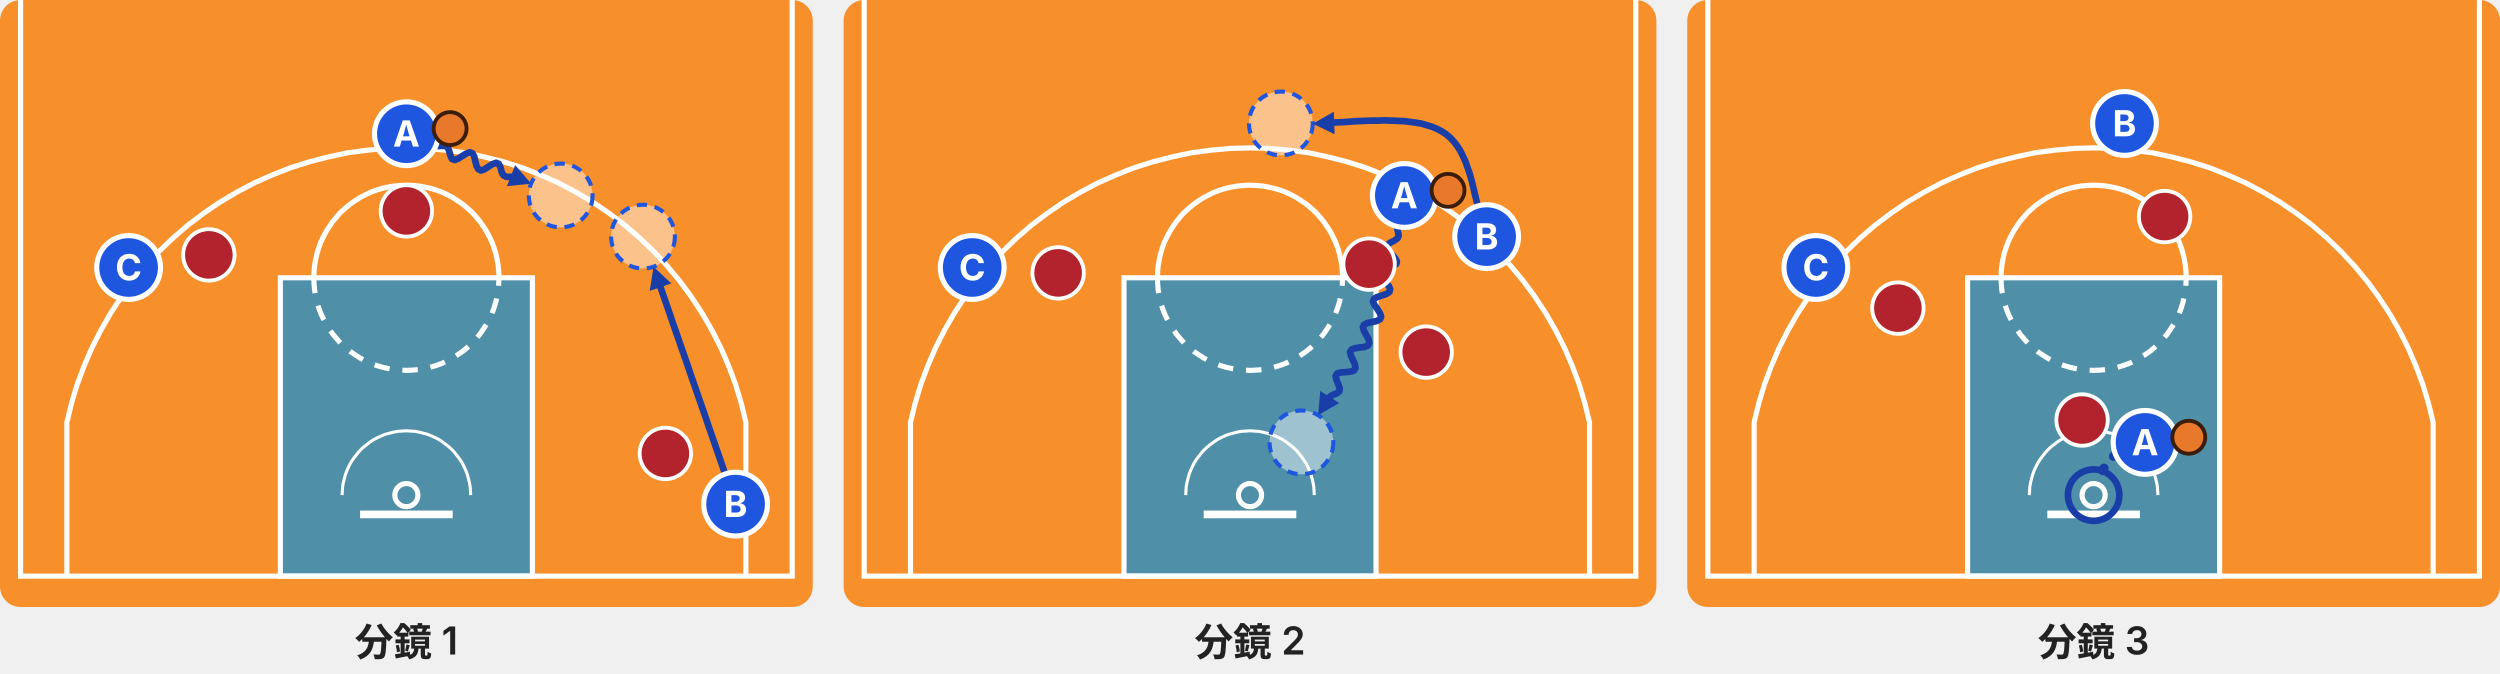
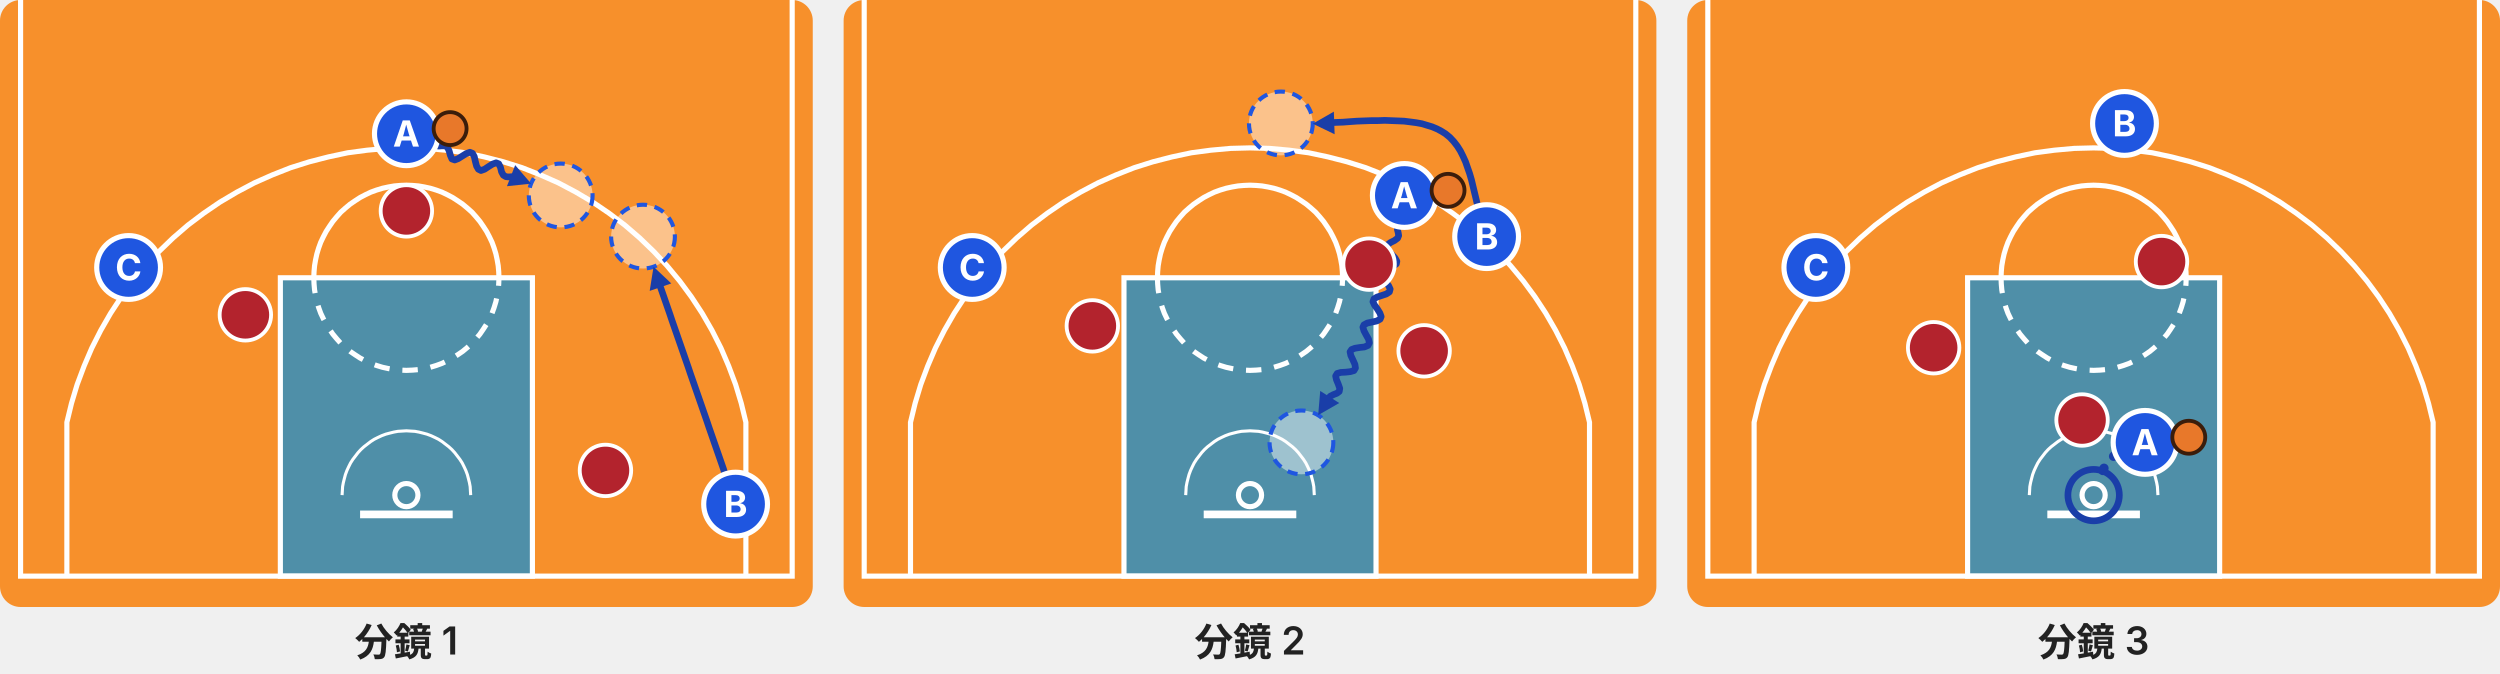
<svg xmlns="http://www.w3.org/2000/svg" viewBox="0 0 972.0 262.0" width="972.0" height="262.0" font-family="-apple-system, 'PingFang TC', 'Noto Sans TC', sans-serif">
  <g transform="translate(0,0)">
    <rect width="316.0" height="236.0" rx="8" fill="#f7902b" />
    <rect x="109.0" y="108.0" width="98.0" height="116.0" fill="#4f8fa8" stroke="#ffffff" stroke-width="2" />
    <polyline points="8.0,0.0 8.0,224.0 308.0,224.0 308.0,0.0" fill="none" stroke="#ffffff" stroke-width="2" />
    <polyline points="194.0,108.0 193.9,105.6 193.7,103.3 193.3,101.0 192.8,98.7 192.1,96.4 191.3,94.2 190.3,92.1 189.2,90.0 187.9,88.0 186.6,86.1 185.1,84.3 183.5,82.5 181.7,80.9 179.9,79.4 178.0,78.1 176.0,76.8 173.9,75.7 171.8,74.7 169.6,73.9 167.3,73.2 165.0,72.7 162.7,72.3 160.4,72.1 158.0,72.0 155.6,72.1 153.3,72.3 151.0,72.7 148.7,73.2 146.4,73.9 144.2,74.7 142.1,75.7 140.0,76.8 138.0,78.1 136.1,79.4 134.3,80.9 132.5,82.5 130.9,84.3 129.4,86.1 128.1,88.0 126.8,90.0 125.7,92.1 124.7,94.2 123.9,96.4 123.2,98.7 122.7,101.0 122.3,103.3 122.1,105.6 122.0,108.0" fill="none" stroke="#ffffff" stroke-width="2" />
    <polyline points="122.0,108.0 122.1,110.4 122.3,112.7 122.7,115.0 123.2,117.3 123.9,119.6 124.7,121.8 125.7,123.9 126.8,126.0 128.1,128.0 129.4,129.9 130.9,131.7 132.5,133.5 134.3,135.1 136.1,136.6 138.0,137.9 140.0,139.2 142.1,140.3 144.2,141.3 146.4,142.1 148.7,142.8 151.0,143.3 153.3,143.7 155.6,143.9 158.0,144.0 160.4,143.9 162.7,143.7 165.0,143.3 167.3,142.8 169.6,142.1 171.8,141.3 173.9,140.3 176.0,139.2 178.0,137.9 179.9,136.6 181.7,135.1 183.5,133.5 185.1,131.7 186.6,129.9 187.9,128.0 189.2,126.0 190.3,123.9 191.3,121.8 192.1,119.6 192.8,117.3 193.3,115.0 193.7,112.7 193.9,110.4 194.0,108.0" fill="none" stroke="#ffffff" stroke-width="2" stroke-dasharray="6 5" />
    <polyline points="290.0,224.0 290.0,164.2 288.2,156.8 286.0,149.5 283.3,142.3 280.3,135.3 276.8,128.4 273.0,121.8 268.8,115.4 264.3,109.3 259.4,103.4 254.2,97.8 248.7,92.5 242.9,87.5 236.8,82.9 230.5,78.6 223.9,74.7 217.1,71.1 210.1,68.0 203.0,65.2 195.7,62.9 188.3,61.0 180.8,59.4 173.3,58.4 165.6,57.7 158.0,57.5 150.4,57.7 142.7,58.4 135.2,59.4 127.7,61.0 120.3,62.9 113.0,65.2 105.9,68.0 98.9,71.1 92.1,74.7 85.5,78.6 79.2,82.9 73.1,87.5 67.3,92.5 61.8,97.8 56.6,103.4 51.7,109.3 47.2,115.4 43.0,121.8 39.2,128.4 35.7,135.3 32.7,142.3 30.0,149.5 27.8,156.8 26.0,164.2 26.0,224.0" fill="none" stroke="#ffffff" stroke-width="2" />
    <polyline points="183.0,192.5 182.9,190.9 182.8,189.2 182.5,187.6 182.1,186.0 181.7,184.5 181.1,182.9 180.4,181.4 179.7,180.0 178.8,178.6 177.8,177.3 176.8,176.0 175.7,174.8 174.5,173.7 173.2,172.7 171.9,171.7 170.5,170.8 169.1,170.1 167.6,169.4 166.0,168.8 164.5,168.4 162.9,168.0 161.3,167.7 159.6,167.6 158.0,167.5 156.4,167.6 154.7,167.7 153.1,168.0 151.5,168.4 150.0,168.8 148.4,169.4 146.9,170.1 145.5,170.8 144.1,171.7 142.8,172.7 141.5,173.7 140.3,174.8 139.2,176.0 138.2,177.3 137.2,178.6 136.3,180.0 135.6,181.4 134.9,182.9 134.3,184.5 133.9,186.0 133.5,187.6 133.2,189.2 133.1,190.9 133.0,192.5" fill="none" stroke="#ffffff" stroke-width="1.2" />
    <line x1="140.0" y1="200.0" x2="176.0" y2="200.0" stroke="#ffffff" stroke-width="3" />
    <circle cx="158.0" cy="192.5" r="4.5" fill="none" stroke="#ffffff" stroke-width="2" />
    <circle cx="218.0" cy="76.0" r="12.4" fill="#ffffff" fill-opacity="0.45" stroke="#1f56e0" stroke-width="1.6" stroke-dasharray="4 3" />
    <circle cx="250.0" cy="92.0" r="12.4" fill="#ffffff" fill-opacity="0.45" stroke="#1f56e0" stroke-width="1.6" stroke-dasharray="4 3" />
    <polyline points="169.5,56.6 170.6,56.8 171.8,56.7 173.0,56.7 174.0,57.3 174.6,58.6 175.1,60.4 175.7,61.8 176.8,62.2 178.1,61.7 179.7,60.7 181.3,59.7 182.7,59.2 183.7,59.6 184.4,60.9 184.8,62.7 185.3,64.6 186.0,65.8 187.0,66.3 188.4,65.8 189.9,64.8 191.5,63.8 192.9,63.3 193.9,63.7 194.6,65.1 195.0,66.8 195.7,68.1 196.7,68.7 197.8,68.8 199.0,68.7 200.2,68.9 200.2,68.9" fill="none" stroke="#1a3ea8" stroke-width="2.6" stroke-linecap="round" stroke-linejoin="round" />
    <polygon points="206.5,71.4 200.3,64.2 197.1,72.4" fill="#1a3ea8" />
    <polyline points="281.9,184.3 281.2,182.1 280.4,179.8 279.6,177.5 278.8,175.2 278.0,172.9 277.2,170.6 276.4,168.3 275.6,166.0 274.8,163.6 274.0,161.3 273.2,159.0 272.4,156.7 271.6,154.4 270.8,152.1 270.0,149.8 269.2,147.5 268.4,145.2 267.6,142.8 266.8,140.5 266.0,138.2 265.2,135.9 264.4,133.6 263.6,131.3 262.8,129.0 262.0,126.7 261.2,124.4 260.4,122.0 259.6,119.7 258.8,117.4 258.0,115.1 257.2,112.8 256.4,110.5 256.3,110.1" fill="none" stroke="#1a3ea8" stroke-width="2.6" stroke-linecap="round" stroke-linejoin="round" />
    <polygon points="254.1,103.7 252.6,113.1 261.0,110.2" fill="#1a3ea8" />
    <circle cx="158.0" cy="82.0" r="10.0" fill="#b3232d" stroke="#fff" stroke-width="1.5" />
-     <circle cx="258.7" cy="176.3" r="10.0" fill="#b3232d" stroke="#fff" stroke-width="1.5" />
-     <circle cx="81.2" cy="99.1" r="10.0" fill="#b3232d" stroke="#fff" stroke-width="1.5" />
+     <circle cx="235.4" cy="182.9" r="10.0" fill="#b3232d" stroke="#fff" stroke-width="1.5" />
+     <circle cx="95.4" cy="122.4" r="10.0" fill="#b3232d" stroke="#fff" stroke-width="1.5" />
    <circle cx="158.0" cy="52.0" r="12.4" fill="#1f56e0" stroke="#fff" stroke-width="2" />
    <text x="158.0" y="57.0" font-size="14" font-weight="700" fill="#fff" text-anchor="middle">A</text>
    <circle cx="286.0" cy="196.0" r="12.4" fill="#1f56e0" stroke="#fff" stroke-width="2" />
    <text x="286.0" y="201.0" font-size="14" font-weight="700" fill="#fff" text-anchor="middle">B</text>
    <circle cx="50.0" cy="104.0" r="12.4" fill="#1f56e0" stroke="#fff" stroke-width="2" />
    <text x="50.0" y="109.0" font-size="14" font-weight="700" fill="#fff" text-anchor="middle">C</text>
    <circle cx="175.0" cy="50.0" r="6.4" fill="#e8782a" stroke="#3b1d0b" stroke-width="1.5" />
    <text x="158.0" y="255.0" font-size="15" font-weight="600" fill="#222" text-anchor="middle">分鏡 1</text>
  </g>
  <g transform="translate(328,0)">
    <rect width="316.0" height="236.0" rx="8" fill="#f7902b" />
    <rect x="109.0" y="108.0" width="98.0" height="116.0" fill="#4f8fa8" stroke="#ffffff" stroke-width="2" />
    <polyline points="8.0,0.0 8.0,224.0 308.0,224.0 308.0,0.0" fill="none" stroke="#ffffff" stroke-width="2" />
    <polyline points="194.0,108.0 193.9,105.6 193.7,103.3 193.3,101.0 192.8,98.7 192.1,96.4 191.3,94.2 190.3,92.1 189.2,90.0 187.9,88.0 186.6,86.1 185.1,84.3 183.5,82.5 181.7,80.9 179.9,79.4 178.0,78.1 176.0,76.8 173.9,75.7 171.8,74.7 169.6,73.9 167.3,73.2 165.0,72.7 162.7,72.3 160.4,72.1 158.0,72.0 155.6,72.1 153.3,72.3 151.0,72.7 148.7,73.2 146.4,73.9 144.2,74.7 142.1,75.7 140.0,76.8 138.0,78.1 136.1,79.4 134.3,80.9 132.5,82.5 130.9,84.3 129.4,86.1 128.1,88.0 126.8,90.0 125.7,92.1 124.7,94.2 123.9,96.4 123.2,98.7 122.7,101.0 122.3,103.3 122.1,105.6 122.0,108.0" fill="none" stroke="#ffffff" stroke-width="2" />
    <polyline points="122.0,108.0 122.1,110.4 122.3,112.7 122.7,115.0 123.2,117.3 123.9,119.6 124.7,121.8 125.7,123.9 126.8,126.0 128.1,128.0 129.4,129.9 130.9,131.7 132.5,133.5 134.3,135.1 136.1,136.6 138.0,137.9 140.0,139.2 142.1,140.3 144.2,141.3 146.4,142.1 148.7,142.8 151.0,143.3 153.3,143.7 155.6,143.9 158.0,144.0 160.4,143.9 162.7,143.7 165.0,143.3 167.3,142.8 169.6,142.1 171.8,141.3 173.9,140.3 176.0,139.2 178.0,137.9 179.9,136.6 181.7,135.1 183.5,133.5 185.1,131.7 186.6,129.9 187.9,128.0 189.2,126.0 190.3,123.9 191.3,121.8 192.1,119.6 192.8,117.3 193.3,115.0 193.7,112.7 193.9,110.4 194.0,108.0" fill="none" stroke="#ffffff" stroke-width="2" stroke-dasharray="6 5" />
    <polyline points="290.0,224.0 290.0,164.2 288.2,156.8 286.0,149.5 283.3,142.3 280.3,135.3 276.8,128.4 273.0,121.8 268.8,115.4 264.3,109.3 259.4,103.4 254.2,97.8 248.7,92.5 242.9,87.5 236.8,82.9 230.5,78.6 223.9,74.7 217.1,71.1 210.1,68.0 203.0,65.2 195.7,62.9 188.3,61.0 180.8,59.4 173.3,58.4 165.6,57.7 158.0,57.5 150.4,57.7 142.7,58.4 135.2,59.4 127.7,61.0 120.3,62.9 113.0,65.2 105.9,68.0 98.9,71.1 92.1,74.7 85.5,78.6 79.2,82.9 73.1,87.5 67.3,92.5 61.8,97.8 56.6,103.4 51.7,109.3 47.2,115.4 43.0,121.8 39.2,128.4 35.7,135.3 32.7,142.3 30.0,149.5 27.8,156.8 26.0,164.2 26.0,224.0" fill="none" stroke="#ffffff" stroke-width="2" />
    <polyline points="183.0,192.5 182.9,190.9 182.8,189.2 182.5,187.6 182.1,186.0 181.7,184.5 181.1,182.9 180.4,181.4 179.7,180.0 178.8,178.6 177.8,177.3 176.8,176.0 175.7,174.8 174.5,173.7 173.2,172.7 171.9,171.7 170.5,170.8 169.1,170.1 167.6,169.4 166.0,168.8 164.5,168.4 162.9,168.0 161.3,167.7 159.6,167.6 158.0,167.5 156.4,167.6 154.7,167.7 153.1,168.0 151.5,168.4 150.0,168.8 148.4,169.4 146.9,170.1 145.5,170.8 144.1,171.7 142.8,172.7 141.5,173.7 140.3,174.8 139.2,176.0 138.2,177.3 137.2,178.6 136.3,180.0 135.6,181.4 134.9,182.9 134.3,184.5 133.9,186.0 133.5,187.6 133.2,189.2 133.1,190.9 133.0,192.5" fill="none" stroke="#ffffff" stroke-width="1.2" />
    <line x1="140.0" y1="200.0" x2="176.0" y2="200.0" stroke="#ffffff" stroke-width="3" />
    <circle cx="158.0" cy="192.5" r="4.5" fill="none" stroke="#ffffff" stroke-width="2" />
    <circle cx="178.0" cy="172.0" r="12.4" fill="#ffffff" fill-opacity="0.45" stroke="#1f56e0" stroke-width="1.6" stroke-dasharray="4 3" />
    <circle cx="170.0" cy="48.0" r="12.4" fill="#ffffff" fill-opacity="0.45" stroke="#1f56e0" stroke-width="1.6" stroke-dasharray="4 3" />
    <polyline points="215.3,88.1 215.3,89.2 215.6,90.4 215.8,91.6 215.4,92.6 214.2,93.5 212.6,94.3 211.4,95.2 211.2,96.2 211.9,97.5 213.1,98.9 214.4,100.3 215.1,101.6 214.9,102.6 213.7,103.5 212.0,104.3 210.2,105.0 209.1,105.8 208.8,106.9 209.5,108.2 210.7,109.6 211.9,111.1 212.5,112.4 212.2,113.5 211.0,114.3 209.2,114.9 207.4,115.5 206.2,116.2 205.8,117.3 206.4,118.6 207.5,120.1 208.5,121.7 209.0,123.1 208.6,124.1 207.3,124.8 205.5,125.2 203.6,125.6 202.3,126.3 201.9,127.2 202.3,128.6 203.2,130.3 204.1,131.9 204.4,133.3 203.9,134.3 202.5,134.9 200.7,135.1 198.8,135.4 197.5,135.9 196.9,136.8 197.2,138.2 198.0,139.9 198.8,141.7 199.0,143.1 198.4,144.1 197.0,144.5 195.2,144.7 193.3,144.8 191.9,145.2 191.3,146.2 191.6,147.6 192.3,149.3 192.9,151.0 192.7,152.2 191.8,152.9 190.5,153.4 189.3,154.0 188.5,154.8 188.2,155.7" fill="none" stroke="#1a3ea8" stroke-width="2.6" stroke-linecap="round" stroke-linejoin="round" />
    <polygon points="184.5,161.4 192.7,156.7 185.3,152.0" fill="#1a3ea8" />
    <polyline points="246.5,80.1 246.5,80.0 245.9,77.4 245.3,74.9 244.7,72.4 244.1,69.9 243.4,67.5 242.6,65.2 241.8,62.9 240.8,60.7 239.8,58.7 238.6,56.8 237.2,55.0 235.7,53.4 234.0,52.0 232.4,51.0 230.7,50.1 228.8,49.3 226.8,48.7 224.8,48.1 222.6,47.7 220.3,47.4 217.9,47.1 215.5,47.0 212.9,46.9 210.4,46.8 207.7,46.9 205.1,46.9 202.3,47.0 199.6,47.1 196.8,47.3 194.1,47.5 191.3,47.6 189.2,47.7" fill="none" stroke="#1a3ea8" stroke-width="2.6" stroke-linecap="round" stroke-linejoin="round" />
    <polygon points="182.4,48.1 190.9,52.2 190.6,43.4" fill="#1a3ea8" />
    <circle cx="204.3" cy="102.7" r="10.0" fill="#b3232d" stroke="#fff" stroke-width="1.5" />
-     <circle cx="226.5" cy="136.9" r="10.0" fill="#b3232d" stroke="#fff" stroke-width="1.5" />
-     <circle cx="83.4" cy="106.1" r="10.0" fill="#b3232d" stroke="#fff" stroke-width="1.5" />
+     <circle cx="225.7" cy="136.4" r="10.0" fill="#b3232d" stroke="#fff" stroke-width="1.5" />
+     <circle cx="96.7" cy="126.7" r="10.0" fill="#b3232d" stroke="#fff" stroke-width="1.5" />
    <circle cx="218.0" cy="76.0" r="12.4" fill="#1f56e0" stroke="#fff" stroke-width="2" />
    <text x="218.0" y="81.0" font-size="14" font-weight="700" fill="#fff" text-anchor="middle">A</text>
    <circle cx="250.0" cy="92.0" r="12.4" fill="#1f56e0" stroke="#fff" stroke-width="2" />
    <text x="250.0" y="97.0" font-size="14" font-weight="700" fill="#fff" text-anchor="middle">B</text>
    <circle cx="50.0" cy="104.0" r="12.4" fill="#1f56e0" stroke="#fff" stroke-width="2" />
    <text x="50.0" y="109.0" font-size="14" font-weight="700" fill="#fff" text-anchor="middle">C</text>
    <circle cx="235.0" cy="74.0" r="6.4" fill="#e8782a" stroke="#3b1d0b" stroke-width="1.5" />
    <text x="158.0" y="255.0" font-size="15" font-weight="600" fill="#222" text-anchor="middle">分鏡 2</text>
  </g>
  <g transform="translate(656,0)">
    <rect width="316.0" height="236.0" rx="8" fill="#f7902b" />
    <rect x="109.0" y="108.0" width="98.0" height="116.0" fill="#4f8fa8" stroke="#ffffff" stroke-width="2" />
    <polyline points="8.0,0.0 8.0,224.0 308.0,224.0 308.0,0.0" fill="none" stroke="#ffffff" stroke-width="2" />
    <polyline points="194.0,108.0 193.9,105.6 193.7,103.3 193.3,101.0 192.8,98.7 192.1,96.4 191.3,94.2 190.3,92.1 189.2,90.0 187.9,88.0 186.6,86.1 185.1,84.3 183.5,82.5 181.7,80.9 179.9,79.4 178.0,78.1 176.0,76.8 173.9,75.7 171.8,74.7 169.6,73.9 167.3,73.2 165.0,72.7 162.7,72.3 160.4,72.1 158.0,72.0 155.6,72.1 153.3,72.3 151.0,72.7 148.7,73.2 146.4,73.9 144.2,74.7 142.1,75.7 140.0,76.8 138.0,78.1 136.1,79.4 134.3,80.9 132.5,82.5 130.9,84.3 129.4,86.1 128.1,88.0 126.8,90.0 125.7,92.1 124.7,94.2 123.9,96.4 123.2,98.7 122.7,101.0 122.3,103.3 122.1,105.6 122.0,108.0" fill="none" stroke="#ffffff" stroke-width="2" />
    <polyline points="122.0,108.0 122.1,110.4 122.3,112.7 122.7,115.0 123.2,117.3 123.9,119.6 124.7,121.8 125.7,123.9 126.8,126.0 128.1,128.0 129.4,129.9 130.9,131.7 132.5,133.5 134.3,135.1 136.1,136.6 138.0,137.9 140.0,139.2 142.1,140.3 144.2,141.3 146.4,142.1 148.7,142.8 151.0,143.3 153.3,143.7 155.6,143.9 158.0,144.0 160.4,143.9 162.7,143.7 165.0,143.3 167.3,142.8 169.6,142.1 171.8,141.3 173.9,140.3 176.0,139.2 178.0,137.9 179.9,136.6 181.7,135.1 183.5,133.5 185.1,131.7 186.6,129.9 187.9,128.0 189.2,126.0 190.3,123.9 191.3,121.8 192.1,119.6 192.8,117.3 193.3,115.0 193.7,112.7 193.9,110.4 194.0,108.0" fill="none" stroke="#ffffff" stroke-width="2" stroke-dasharray="6 5" />
    <polyline points="290.0,224.0 290.0,164.2 288.2,156.8 286.0,149.5 283.3,142.3 280.3,135.3 276.8,128.4 273.0,121.8 268.8,115.4 264.3,109.3 259.4,103.4 254.2,97.8 248.7,92.5 242.9,87.5 236.8,82.9 230.5,78.6 223.9,74.7 217.1,71.1 210.1,68.0 203.0,65.2 195.7,62.9 188.3,61.0 180.8,59.4 173.3,58.4 165.6,57.7 158.0,57.5 150.4,57.7 142.7,58.4 135.2,59.4 127.7,61.0 120.3,62.9 113.0,65.2 105.9,68.0 98.9,71.1 92.1,74.7 85.5,78.6 79.2,82.9 73.1,87.5 67.3,92.5 61.8,97.8 56.6,103.4 51.7,109.3 47.2,115.4 43.0,121.8 39.2,128.4 35.7,135.3 32.7,142.3 30.0,149.5 27.8,156.8 26.0,164.2 26.0,224.0" fill="none" stroke="#ffffff" stroke-width="2" />
    <polyline points="183.0,192.5 182.9,190.9 182.8,189.2 182.5,187.6 182.1,186.0 181.7,184.5 181.1,182.9 180.4,181.4 179.7,180.0 178.8,178.6 177.8,177.3 176.8,176.0 175.7,174.8 174.5,173.7 173.2,172.7 171.9,171.7 170.5,170.8 169.1,170.1 167.6,169.4 166.0,168.8 164.5,168.4 162.9,168.0 161.3,167.7 159.6,167.6 158.0,167.5 156.4,167.6 154.7,167.7 153.1,168.0 151.5,168.4 150.0,168.8 148.4,169.4 146.9,170.1 145.5,170.8 144.1,171.7 142.8,172.7 141.5,173.7 140.3,174.8 139.2,176.0 138.2,177.3 137.2,178.6 136.3,180.0 135.6,181.4 134.9,182.9 134.3,184.5 133.9,186.0 133.5,187.6 133.2,189.2 133.1,190.9 133.0,192.5" fill="none" stroke="#ffffff" stroke-width="1.2" />
    <line x1="140.0" y1="200.0" x2="176.0" y2="200.0" stroke="#ffffff" stroke-width="3" />
    <circle cx="158.0" cy="192.5" r="4.5" fill="none" stroke="#ffffff" stroke-width="2" />
    <polyline points="166.6,176.9 165.9,177.3 164.3,178.6 163.0,180.3 162.0,182.1 161.5,183.1" fill="none" stroke="#1a3ea8" stroke-width="3.6" stroke-linecap="round" stroke-linejoin="round" stroke-dasharray="1 6" />
    <circle cx="158.0" cy="192.5" r="10.0" fill="none" stroke="#1a3ea8" stroke-width="2.6" />
    <circle cx="153.5" cy="163.3" r="10.0" fill="#b3232d" stroke="#fff" stroke-width="1.5" />
-     <circle cx="185.6" cy="84.2" r="10.0" fill="#b3232d" stroke="#fff" stroke-width="1.5" />
-     <circle cx="81.9" cy="119.8" r="10.0" fill="#b3232d" stroke="#fff" stroke-width="1.5" />
+     <circle cx="184.4" cy="101.7" r="10.0" fill="#b3232d" stroke="#fff" stroke-width="1.5" />
+     <circle cx="95.8" cy="135.2" r="10.0" fill="#b3232d" stroke="#fff" stroke-width="1.5" />
    <circle cx="178.0" cy="172.0" r="12.4" fill="#1f56e0" stroke="#fff" stroke-width="2" />
    <text x="178.0" y="177.0" font-size="14" font-weight="700" fill="#fff" text-anchor="middle">A</text>
    <circle cx="170.0" cy="48.0" r="12.4" fill="#1f56e0" stroke="#fff" stroke-width="2" />
    <text x="170.0" y="53.0" font-size="14" font-weight="700" fill="#fff" text-anchor="middle">B</text>
    <circle cx="50.0" cy="104.0" r="12.4" fill="#1f56e0" stroke="#fff" stroke-width="2" />
    <text x="50.0" y="109.0" font-size="14" font-weight="700" fill="#fff" text-anchor="middle">C</text>
    <circle cx="195.0" cy="170.0" r="6.4" fill="#e8782a" stroke="#3b1d0b" stroke-width="1.5" />
    <text x="158.0" y="255.0" font-size="15" font-weight="600" fill="#222" text-anchor="middle">分鏡 3</text>
  </g>
</svg>
